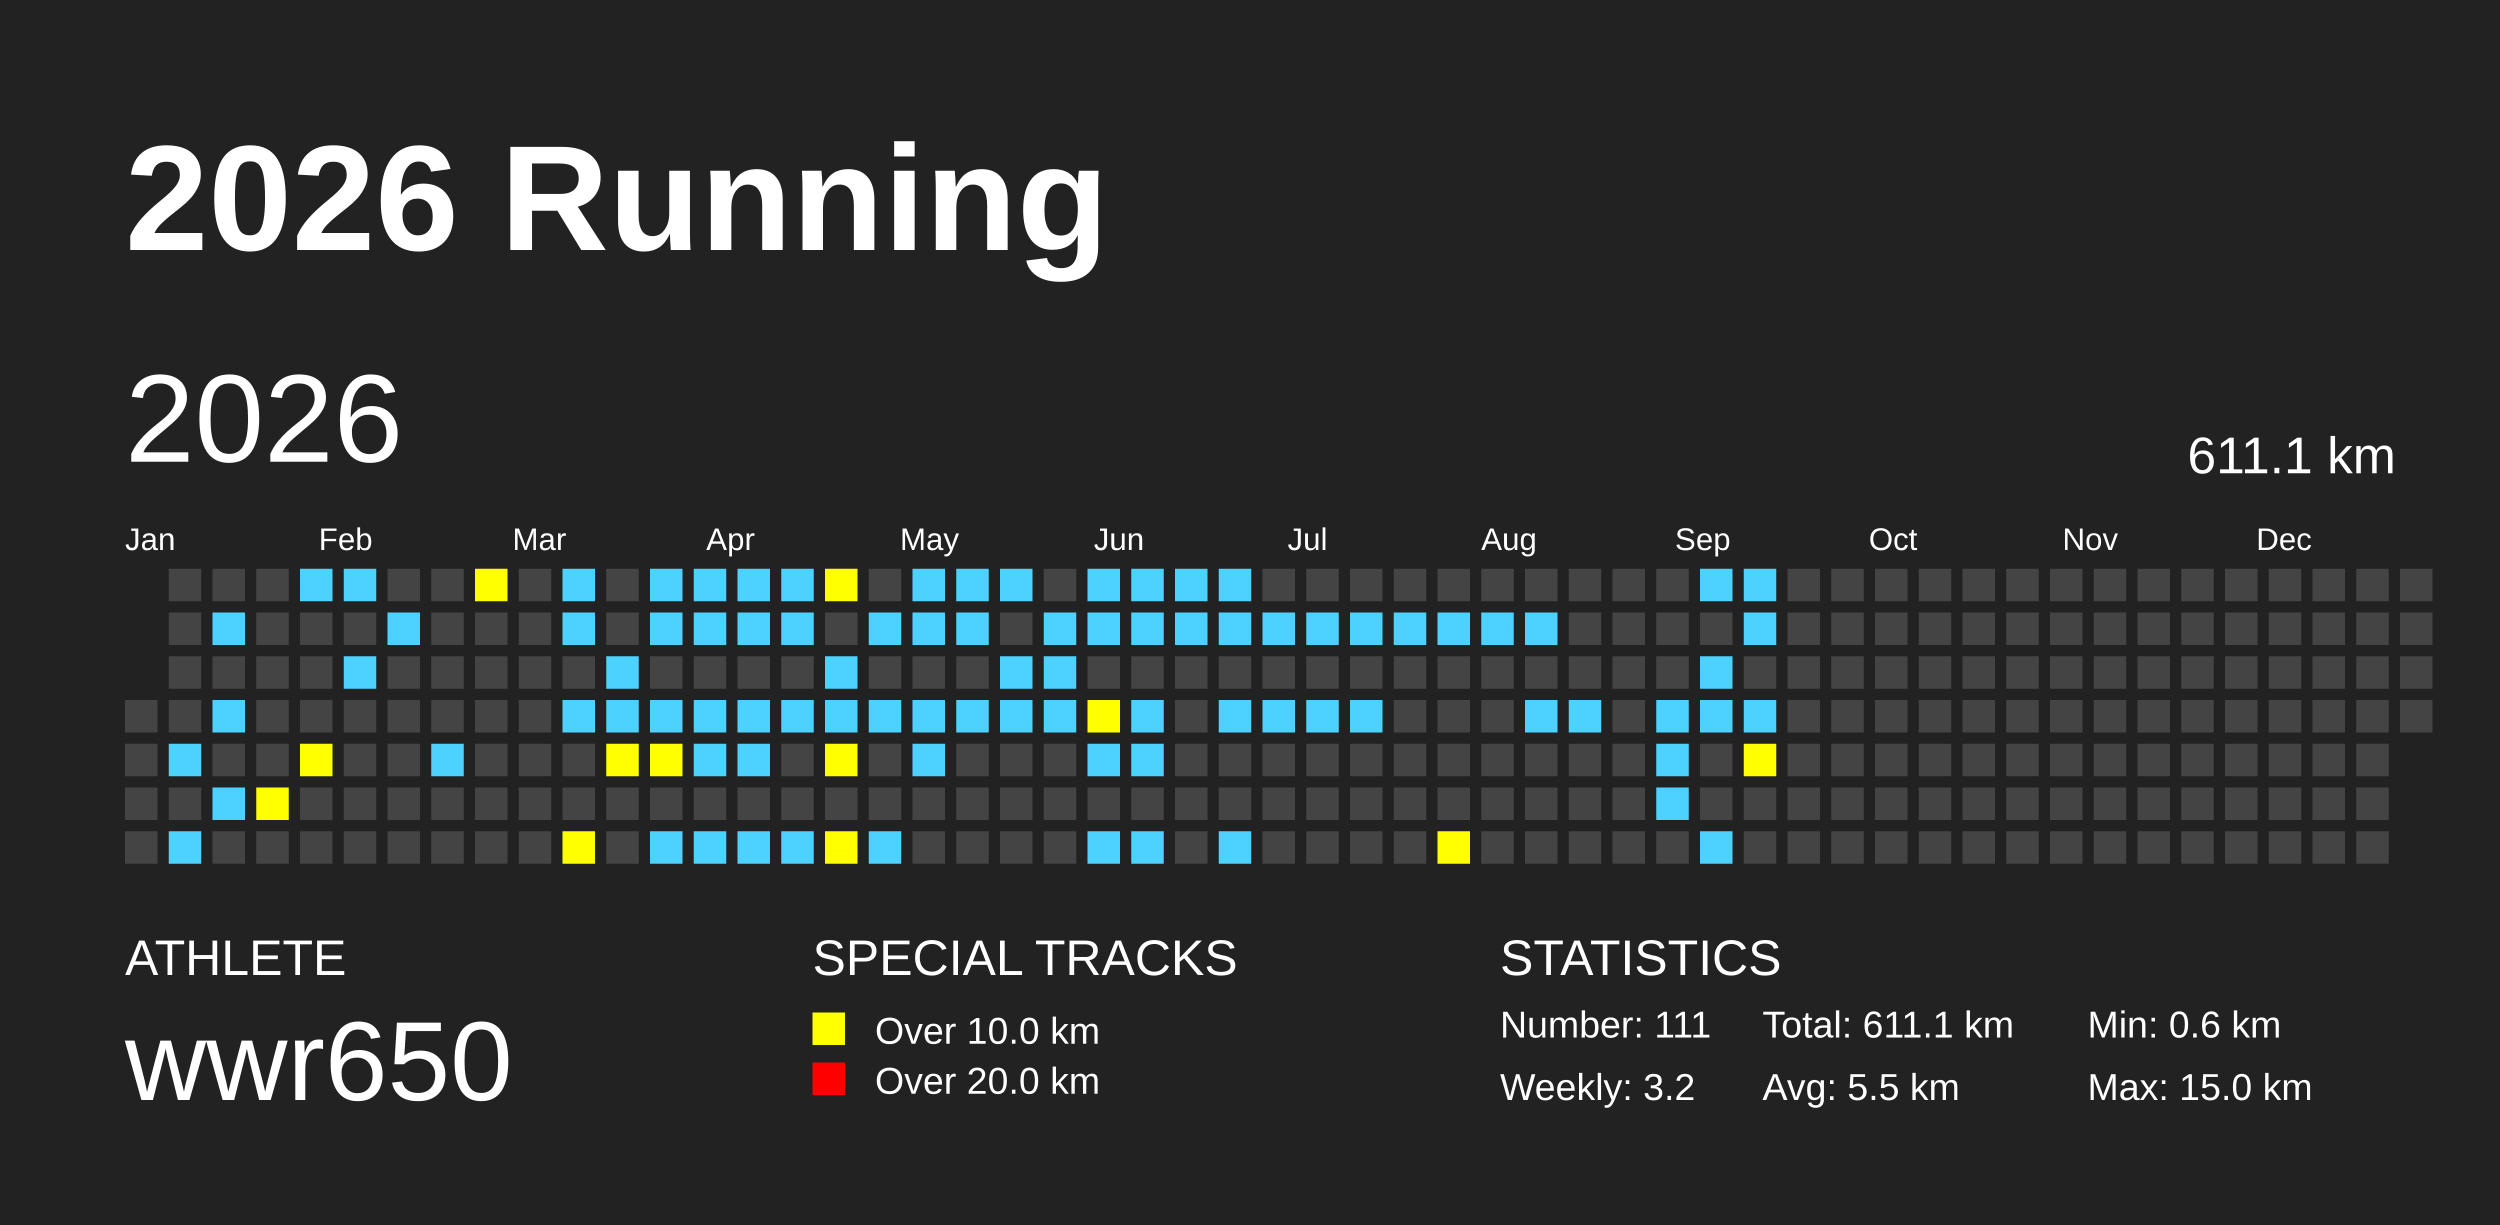
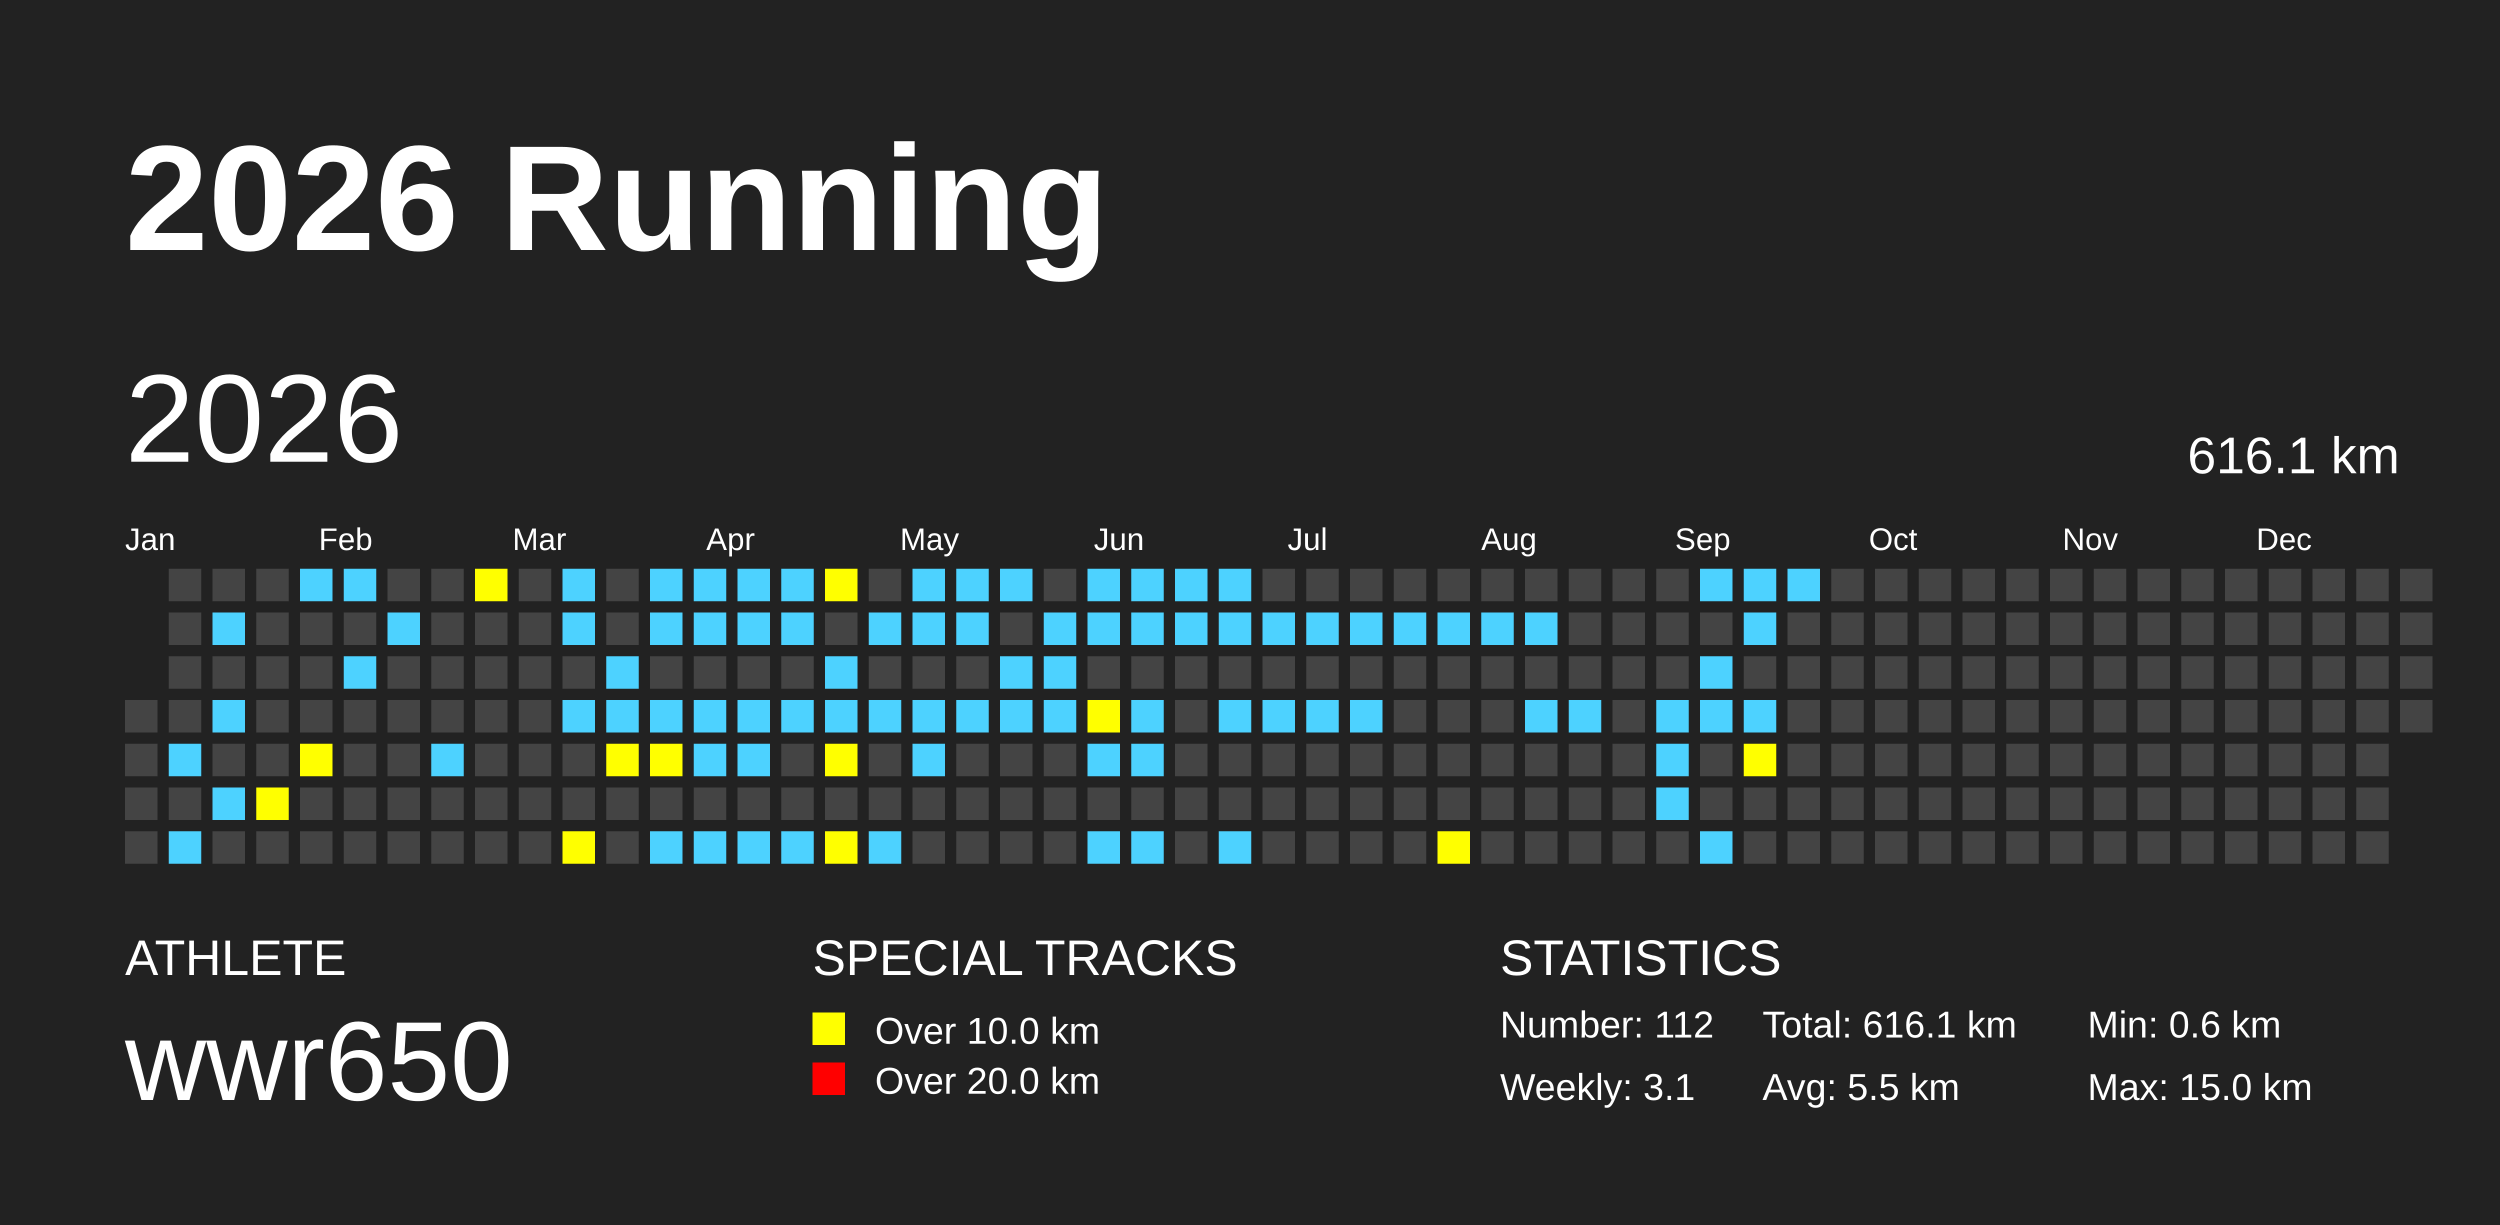
<svg xmlns="http://www.w3.org/2000/svg" baseProfile="full" height="98mm" version="1.1" viewBox="0,0,200,98" width="200mm">
  <defs />
  <rect fill="#222222" height="98" width="200" x="0" y="0" />
  <text fill="#FFFFFF" style="font-size:12px; font-family:Arial; font-weight:bold;" x="10" y="20">2026 Running</text>
  <text fill="#FFFFFF" style="font-size:4px; font-family:Arial" x="10" y="78">ATHLETE</text>
  <text fill="#FFFFFF" style="font-size:9px; font-family:Arial" x="10" y="88">wwr650</text>
  <text fill="#FFFFFF" style="font-size:4px; font-family:Arial" x="65" y="78">SPECIAL TRACKS</text>
  <rect fill="yellow" height="2.6" width="2.6" x="65" y="81" />
  <text fill="#FFFFFF" style="font-size:3px; font-family:Arial" x="70" y="83.5">Over 10.0 km</text>
  <rect fill="red" height="2.6" width="2.6" x="65" y="85" />
  <text fill="#FFFFFF" style="font-size:3px; font-family:Arial" x="70" y="87.5">Over 20.0 km</text>
  <text fill="#FFFFFF" style="font-size:4px; font-family:Arial" x="120" y="78">STATISTICS</text>
-   <text fill="#FFFFFF" style="font-size:3px; font-family:Arial" x="120" y="83">Number: 111</text>
-   <text fill="#FFFFFF" style="font-size:3px; font-family:Arial" x="120" y="88">Weekly: 3.2</text>
-   <text fill="#FFFFFF" style="font-size:3px; font-family:Arial" x="141" y="83">Total: 611.1 km</text>
+   <text fill="#FFFFFF" style="font-size:3px; font-family:Arial" x="120" y="83">Number: 112</text>
+   <text fill="#FFFFFF" style="font-size:3px; font-family:Arial" x="120" y="88">Weekly: 3.1</text>
+   <text fill="#FFFFFF" style="font-size:3px; font-family:Arial" x="141" y="83">Total: 616.1 km</text>
  <text fill="#FFFFFF" style="font-size:3px; font-family:Arial" x="141" y="88">Avg: 5.5 km</text>
  <text fill="#FFFFFF" style="font-size:3px; font-family:Arial" x="167" y="83">Min: 0.6 km</text>
  <text fill="#FFFFFF" style="font-size:3px; font-family:Arial" x="167" y="88">Max: 15.0 km</text>
  <text dominant-baseline="hanging" fill="#FFFFFF" style="font-size:10.0px; font-family:Arial;" x="10" y="30">2026</text>
-   <text dominant-baseline="hanging" fill="#FFFFFF" style="font-size:4.125px; font-family:Arial;" x="175" y="35">611.1 km</text>
+   <text dominant-baseline="hanging" fill="#FFFFFF" style="font-size:4.125px; font-family:Arial;" x="175" y="35">616.1 km</text>
  <text fill="#FFFFFF" style="font-size:2.5px; font-family:Arial" x="10.0" y="44">Jan</text>
  <text fill="#FFFFFF" style="font-size:2.5px; font-family:Arial" x="25.5" y="44">Feb</text>
  <text fill="#FFFFFF" style="font-size:2.5px; font-family:Arial" x="41.0" y="44">Mar</text>
  <text fill="#FFFFFF" style="font-size:2.5px; font-family:Arial" x="56.5" y="44">Apr</text>
  <text fill="#FFFFFF" style="font-size:2.5px; font-family:Arial" x="72.0" y="44">May</text>
  <text fill="#FFFFFF" style="font-size:2.5px; font-family:Arial" x="87.5" y="44">Jun</text>
  <text fill="#FFFFFF" style="font-size:2.5px; font-family:Arial" x="103.0" y="44">Jul</text>
  <text fill="#FFFFFF" style="font-size:2.5px; font-family:Arial" x="118.5" y="44">Aug</text>
  <text fill="#FFFFFF" style="font-size:2.5px; font-family:Arial" x="134.0" y="44">Sep</text>
  <text fill="#FFFFFF" style="font-size:2.5px; font-family:Arial" x="149.5" y="44">Oct</text>
  <text fill="#FFFFFF" style="font-size:2.5px; font-family:Arial" x="165.0" y="44">Nov</text>
  <text fill="#FFFFFF" style="font-size:2.5px; font-family:Arial" x="180.5" y="44">Dec</text>
  <rect fill="#444444" height="2.6" width="2.6" x="10.0" y="56.0" />
  <rect fill="#444444" height="2.6" width="2.6" x="10.0" y="59.5" />
  <rect fill="#444444" height="2.6" width="2.6" x="10.0" y="63.0" />
  <rect fill="#444444" height="2.6" width="2.6" x="10.0" y="66.5" />
  <rect fill="#444444" height="2.6" width="2.6" x="13.5" y="45.5" />
  <rect fill="#444444" height="2.6" width="2.6" x="13.5" y="49.0" />
  <rect fill="#444444" height="2.6" width="2.6" x="13.5" y="52.5" />
  <rect fill="#444444" height="2.6" width="2.6" x="13.5" y="56.0" />
  <rect fill="#4DD2FF" height="2.6" width="2.6" x="13.5" y="59.5" />
  <rect fill="#444444" height="2.6" width="2.6" x="13.5" y="63.0" />
  <rect fill="#4DD2FF" height="2.6" width="2.6" x="13.5" y="66.5" />
  <rect fill="#444444" height="2.6" width="2.6" x="17.0" y="45.5" />
  <rect fill="#4DD2FF" height="2.6" width="2.6" x="17.0" y="49.0" />
  <rect fill="#444444" height="2.6" width="2.6" x="17.0" y="52.5" />
  <rect fill="#4DD2FF" height="2.6" width="2.6" x="17.0" y="56.0" />
  <rect fill="#444444" height="2.6" width="2.6" x="17.0" y="59.5" />
  <rect fill="#4DD2FF" height="2.6" width="2.6" x="17.0" y="63.0" />
  <rect fill="#444444" height="2.6" width="2.6" x="17.0" y="66.5" />
  <rect fill="#444444" height="2.6" width="2.6" x="20.5" y="45.5" />
  <rect fill="#444444" height="2.6" width="2.6" x="20.5" y="49.0" />
  <rect fill="#444444" height="2.6" width="2.6" x="20.5" y="52.5" />
  <rect fill="#444444" height="2.6" width="2.6" x="20.5" y="56.0" />
  <rect fill="#444444" height="2.6" width="2.6" x="20.5" y="59.5" />
  <rect fill="yellow" height="2.6" width="2.6" x="20.5" y="63.0" />
  <rect fill="#444444" height="2.6" width="2.6" x="20.5" y="66.5" />
  <rect fill="#4DD2FF" height="2.6" width="2.6" x="24.0" y="45.5" />
  <rect fill="#444444" height="2.6" width="2.6" x="24.0" y="49.0" />
  <rect fill="#444444" height="2.6" width="2.6" x="24.0" y="52.5" />
  <rect fill="#444444" height="2.6" width="2.6" x="24.0" y="56.0" />
  <rect fill="yellow" height="2.6" width="2.6" x="24.0" y="59.5" />
  <rect fill="#444444" height="2.6" width="2.6" x="24.0" y="63.0" />
  <rect fill="#444444" height="2.6" width="2.6" x="24.0" y="66.5" />
  <rect fill="#4DD2FF" height="2.6" width="2.6" x="27.5" y="45.5" />
  <rect fill="#444444" height="2.6" width="2.6" x="27.5" y="49.0" />
  <rect fill="#4DD2FF" height="2.6" width="2.6" x="27.5" y="52.5" />
  <rect fill="#444444" height="2.6" width="2.6" x="27.5" y="56.0" />
  <rect fill="#444444" height="2.6" width="2.6" x="27.5" y="59.5" />
  <rect fill="#444444" height="2.6" width="2.6" x="27.5" y="63.0" />
  <rect fill="#444444" height="2.6" width="2.6" x="27.5" y="66.5" />
  <rect fill="#444444" height="2.6" width="2.6" x="31.0" y="45.5" />
  <rect fill="#4DD2FF" height="2.6" width="2.6" x="31.0" y="49.0" />
  <rect fill="#444444" height="2.6" width="2.6" x="31.0" y="52.5" />
  <rect fill="#444444" height="2.6" width="2.6" x="31.0" y="56.0" />
  <rect fill="#444444" height="2.6" width="2.6" x="31.0" y="59.5" />
  <rect fill="#444444" height="2.6" width="2.6" x="31.0" y="63.0" />
  <rect fill="#444444" height="2.6" width="2.6" x="31.0" y="66.5" />
  <rect fill="#444444" height="2.6" width="2.6" x="34.5" y="45.5" />
  <rect fill="#444444" height="2.6" width="2.6" x="34.5" y="49.0" />
  <rect fill="#444444" height="2.6" width="2.6" x="34.5" y="52.5" />
  <rect fill="#444444" height="2.6" width="2.6" x="34.5" y="56.0" />
  <rect fill="#4DD2FF" height="2.6" width="2.6" x="34.5" y="59.5" />
  <rect fill="#444444" height="2.6" width="2.6" x="34.5" y="63.0" />
  <rect fill="#444444" height="2.6" width="2.6" x="34.5" y="66.5" />
  <rect fill="yellow" height="2.6" width="2.6" x="38.0" y="45.5" />
  <rect fill="#444444" height="2.6" width="2.6" x="38.0" y="49.0" />
  <rect fill="#444444" height="2.6" width="2.6" x="38.0" y="52.5" />
  <rect fill="#444444" height="2.6" width="2.6" x="38.0" y="56.0" />
  <rect fill="#444444" height="2.6" width="2.6" x="38.0" y="59.5" />
  <rect fill="#444444" height="2.6" width="2.6" x="38.0" y="63.0" />
  <rect fill="#444444" height="2.6" width="2.6" x="38.0" y="66.5" />
  <rect fill="#444444" height="2.6" width="2.6" x="41.5" y="45.5" />
  <rect fill="#444444" height="2.6" width="2.6" x="41.5" y="49.0" />
  <rect fill="#444444" height="2.6" width="2.6" x="41.5" y="52.5" />
  <rect fill="#444444" height="2.6" width="2.6" x="41.5" y="56.0" />
  <rect fill="#444444" height="2.6" width="2.6" x="41.5" y="59.5" />
  <rect fill="#444444" height="2.6" width="2.6" x="41.5" y="63.0" />
  <rect fill="#444444" height="2.6" width="2.6" x="41.5" y="66.5" />
  <rect fill="#4DD2FF" height="2.6" width="2.6" x="45.0" y="45.5" />
  <rect fill="#4DD2FF" height="2.6" width="2.6" x="45.0" y="49.0" />
  <rect fill="#444444" height="2.6" width="2.6" x="45.0" y="52.5" />
  <rect fill="#4DD2FF" height="2.6" width="2.6" x="45.0" y="56.0" />
  <rect fill="#444444" height="2.6" width="2.6" x="45.0" y="59.5" />
  <rect fill="#444444" height="2.6" width="2.6" x="45.0" y="63.0" />
  <rect fill="yellow" height="2.6" width="2.6" x="45.0" y="66.5" />
  <rect fill="#444444" height="2.6" width="2.6" x="48.5" y="45.5" />
  <rect fill="#444444" height="2.6" width="2.6" x="48.5" y="49.0" />
  <rect fill="#4DD2FF" height="2.6" width="2.6" x="48.5" y="52.5" />
  <rect fill="#4DD2FF" height="2.6" width="2.6" x="48.5" y="56.0" />
  <rect fill="yellow" height="2.6" width="2.6" x="48.5" y="59.5" />
  <rect fill="#444444" height="2.6" width="2.6" x="48.5" y="63.0" />
  <rect fill="#444444" height="2.6" width="2.6" x="48.5" y="66.5" />
  <rect fill="#4DD2FF" height="2.6" width="2.6" x="52.0" y="45.5" />
  <rect fill="#4DD2FF" height="2.6" width="2.6" x="52.0" y="49.0" />
  <rect fill="#444444" height="2.6" width="2.6" x="52.0" y="52.5" />
  <rect fill="#4DD2FF" height="2.6" width="2.6" x="52.0" y="56.0" />
  <rect fill="yellow" height="2.6" width="2.6" x="52.0" y="59.5" />
  <rect fill="#444444" height="2.6" width="2.6" x="52.0" y="63.0" />
  <rect fill="#4DD2FF" height="2.6" width="2.6" x="52.0" y="66.5" />
  <rect fill="#4DD2FF" height="2.6" width="2.6" x="55.5" y="45.5" />
  <rect fill="#4DD2FF" height="2.6" width="2.6" x="55.5" y="49.0" />
  <rect fill="#444444" height="2.6" width="2.6" x="55.5" y="52.5" />
  <rect fill="#4DD2FF" height="2.6" width="2.6" x="55.5" y="56.0" />
  <rect fill="#4DD2FF" height="2.6" width="2.6" x="55.5" y="59.5" />
  <rect fill="#444444" height="2.6" width="2.6" x="55.5" y="63.0" />
  <rect fill="#4DD2FF" height="2.6" width="2.6" x="55.5" y="66.5" />
  <rect fill="#4DD2FF" height="2.6" width="2.6" x="59.0" y="45.5" />
  <rect fill="#4DD2FF" height="2.6" width="2.6" x="59.0" y="49.0" />
  <rect fill="#444444" height="2.6" width="2.6" x="59.0" y="52.5" />
  <rect fill="#4DD2FF" height="2.6" width="2.6" x="59.0" y="56.0" />
  <rect fill="#4DD2FF" height="2.6" width="2.6" x="59.0" y="59.5" />
  <rect fill="#444444" height="2.6" width="2.6" x="59.0" y="63.0" />
  <rect fill="#4DD2FF" height="2.6" width="2.6" x="59.0" y="66.5" />
  <rect fill="#4DD2FF" height="2.6" width="2.6" x="62.5" y="45.5" />
  <rect fill="#4DD2FF" height="2.6" width="2.6" x="62.5" y="49.0" />
  <rect fill="#444444" height="2.6" width="2.6" x="62.5" y="52.5" />
  <rect fill="#4DD2FF" height="2.6" width="2.6" x="62.5" y="56.0" />
  <rect fill="#444444" height="2.6" width="2.6" x="62.5" y="59.5" />
  <rect fill="#444444" height="2.6" width="2.6" x="62.5" y="63.0" />
  <rect fill="#4DD2FF" height="2.6" width="2.6" x="62.5" y="66.5" />
  <rect fill="yellow" height="2.6" width="2.6" x="66.0" y="45.5" />
  <rect fill="#444444" height="2.6" width="2.6" x="66.0" y="49.0" />
  <rect fill="#4DD2FF" height="2.6" width="2.6" x="66.0" y="52.5" />
  <rect fill="#4DD2FF" height="2.6" width="2.6" x="66.0" y="56.0" />
  <rect fill="yellow" height="2.6" width="2.6" x="66.0" y="59.5" />
  <rect fill="#444444" height="2.6" width="2.6" x="66.0" y="63.0" />
  <rect fill="yellow" height="2.6" width="2.6" x="66.0" y="66.5" />
  <rect fill="#444444" height="2.6" width="2.6" x="69.5" y="45.5" />
  <rect fill="#4DD2FF" height="2.6" width="2.6" x="69.5" y="49.0" />
  <rect fill="#444444" height="2.6" width="2.6" x="69.5" y="52.5" />
  <rect fill="#4DD2FF" height="2.6" width="2.6" x="69.5" y="56.0" />
  <rect fill="#444444" height="2.6" width="2.6" x="69.5" y="59.5" />
  <rect fill="#444444" height="2.6" width="2.6" x="69.5" y="63.0" />
  <rect fill="#4DD2FF" height="2.6" width="2.6" x="69.5" y="66.5" />
  <rect fill="#4DD2FF" height="2.6" width="2.6" x="73.0" y="45.5" />
  <rect fill="#4DD2FF" height="2.6" width="2.6" x="73.0" y="49.0" />
  <rect fill="#444444" height="2.6" width="2.6" x="73.0" y="52.5" />
  <rect fill="#4DD2FF" height="2.6" width="2.6" x="73.0" y="56.0" />
  <rect fill="#4DD2FF" height="2.6" width="2.6" x="73.0" y="59.5" />
  <rect fill="#444444" height="2.6" width="2.6" x="73.0" y="63.0" />
  <rect fill="#444444" height="2.6" width="2.6" x="73.0" y="66.5" />
  <rect fill="#4DD2FF" height="2.6" width="2.6" x="76.5" y="45.5" />
  <rect fill="#4DD2FF" height="2.6" width="2.6" x="76.5" y="49.0" />
  <rect fill="#444444" height="2.6" width="2.6" x="76.5" y="52.5" />
  <rect fill="#4DD2FF" height="2.6" width="2.6" x="76.5" y="56.0" />
  <rect fill="#444444" height="2.6" width="2.6" x="76.5" y="59.5" />
  <rect fill="#444444" height="2.6" width="2.6" x="76.5" y="63.0" />
  <rect fill="#444444" height="2.6" width="2.6" x="76.5" y="66.5" />
  <rect fill="#4DD2FF" height="2.6" width="2.6" x="80.0" y="45.5" />
  <rect fill="#444444" height="2.6" width="2.6" x="80.0" y="49.0" />
  <rect fill="#4DD2FF" height="2.6" width="2.6" x="80.0" y="52.5" />
  <rect fill="#4DD2FF" height="2.6" width="2.6" x="80.0" y="56.0" />
  <rect fill="#444444" height="2.6" width="2.6" x="80.0" y="59.5" />
  <rect fill="#444444" height="2.6" width="2.6" x="80.0" y="63.0" />
  <rect fill="#444444" height="2.6" width="2.6" x="80.0" y="66.5" />
  <rect fill="#444444" height="2.6" width="2.6" x="83.5" y="45.5" />
  <rect fill="#4DD2FF" height="2.6" width="2.6" x="83.5" y="49.0" />
  <rect fill="#4DD2FF" height="2.6" width="2.6" x="83.5" y="52.5" />
  <rect fill="#4DD2FF" height="2.6" width="2.6" x="83.5" y="56.0" />
  <rect fill="#444444" height="2.6" width="2.6" x="83.5" y="59.5" />
  <rect fill="#444444" height="2.6" width="2.6" x="83.5" y="63.0" />
  <rect fill="#444444" height="2.6" width="2.6" x="83.5" y="66.5" />
  <rect fill="#4DD2FF" height="2.6" width="2.6" x="87.0" y="45.5" />
  <rect fill="#4DD2FF" height="2.6" width="2.6" x="87.0" y="49.0" />
  <rect fill="#444444" height="2.6" width="2.6" x="87.0" y="52.5" />
  <rect fill="yellow" height="2.6" width="2.6" x="87.0" y="56.0" />
  <rect fill="#4DD2FF" height="2.6" width="2.6" x="87.0" y="59.5" />
  <rect fill="#444444" height="2.6" width="2.6" x="87.0" y="63.0" />
  <rect fill="#4DD2FF" height="2.6" width="2.6" x="87.0" y="66.5" />
  <rect fill="#4DD2FF" height="2.6" width="2.6" x="90.5" y="45.5" />
  <rect fill="#4DD2FF" height="2.6" width="2.6" x="90.5" y="49.0" />
  <rect fill="#444444" height="2.6" width="2.6" x="90.5" y="52.5" />
  <rect fill="#4DD2FF" height="2.6" width="2.6" x="90.5" y="56.0" />
  <rect fill="#4DD2FF" height="2.6" width="2.6" x="90.5" y="59.5" />
  <rect fill="#444444" height="2.6" width="2.6" x="90.5" y="63.0" />
  <rect fill="#4DD2FF" height="2.6" width="2.6" x="90.5" y="66.5" />
  <rect fill="#4DD2FF" height="2.6" width="2.6" x="94.0" y="45.5" />
  <rect fill="#4DD2FF" height="2.6" width="2.6" x="94.0" y="49.0" />
  <rect fill="#444444" height="2.6" width="2.6" x="94.0" y="52.5" />
  <rect fill="#444444" height="2.6" width="2.6" x="94.0" y="56.0" />
  <rect fill="#444444" height="2.6" width="2.6" x="94.0" y="59.5" />
  <rect fill="#444444" height="2.6" width="2.6" x="94.0" y="63.0" />
  <rect fill="#444444" height="2.6" width="2.6" x="94.0" y="66.5" />
  <rect fill="#4DD2FF" height="2.6" width="2.6" x="97.5" y="45.5" />
  <rect fill="#4DD2FF" height="2.6" width="2.6" x="97.5" y="49.0" />
  <rect fill="#444444" height="2.6" width="2.6" x="97.5" y="52.5" />
  <rect fill="#4DD2FF" height="2.6" width="2.6" x="97.5" y="56.0" />
  <rect fill="#444444" height="2.6" width="2.6" x="97.5" y="59.5" />
  <rect fill="#444444" height="2.6" width="2.6" x="97.5" y="63.0" />
  <rect fill="#4DD2FF" height="2.6" width="2.6" x="97.5" y="66.5" />
  <rect fill="#444444" height="2.6" width="2.6" x="101.0" y="45.5" />
  <rect fill="#4DD2FF" height="2.6" width="2.6" x="101.0" y="49.0" />
  <rect fill="#444444" height="2.6" width="2.6" x="101.0" y="52.5" />
  <rect fill="#4DD2FF" height="2.6" width="2.6" x="101.0" y="56.0" />
  <rect fill="#444444" height="2.6" width="2.6" x="101.0" y="59.5" />
  <rect fill="#444444" height="2.6" width="2.6" x="101.0" y="63.0" />
  <rect fill="#444444" height="2.6" width="2.6" x="101.0" y="66.5" />
  <rect fill="#444444" height="2.6" width="2.6" x="104.5" y="45.5" />
  <rect fill="#4DD2FF" height="2.6" width="2.6" x="104.5" y="49.0" />
  <rect fill="#444444" height="2.6" width="2.6" x="104.5" y="52.5" />
  <rect fill="#4DD2FF" height="2.6" width="2.6" x="104.5" y="56.0" />
  <rect fill="#444444" height="2.6" width="2.6" x="104.5" y="59.5" />
  <rect fill="#444444" height="2.6" width="2.6" x="104.5" y="63.0" />
  <rect fill="#444444" height="2.6" width="2.6" x="104.5" y="66.5" />
  <rect fill="#444444" height="2.6" width="2.6" x="108.0" y="45.5" />
  <rect fill="#4DD2FF" height="2.6" width="2.6" x="108.0" y="49.0" />
  <rect fill="#444444" height="2.6" width="2.6" x="108.0" y="52.5" />
  <rect fill="#4DD2FF" height="2.6" width="2.6" x="108.0" y="56.0" />
  <rect fill="#444444" height="2.6" width="2.6" x="108.0" y="59.5" />
  <rect fill="#444444" height="2.6" width="2.6" x="108.0" y="63.0" />
  <rect fill="#444444" height="2.6" width="2.6" x="108.0" y="66.5" />
  <rect fill="#444444" height="2.6" width="2.6" x="111.5" y="45.5" />
  <rect fill="#4DD2FF" height="2.6" width="2.6" x="111.5" y="49.0" />
  <rect fill="#444444" height="2.6" width="2.6" x="111.5" y="52.5" />
  <rect fill="#444444" height="2.6" width="2.6" x="111.5" y="56.0" />
  <rect fill="#444444" height="2.6" width="2.6" x="111.5" y="59.5" />
  <rect fill="#444444" height="2.6" width="2.6" x="111.5" y="63.0" />
  <rect fill="#444444" height="2.6" width="2.6" x="111.5" y="66.5" />
  <rect fill="#444444" height="2.6" width="2.6" x="115.0" y="45.5" />
  <rect fill="#4DD2FF" height="2.6" width="2.6" x="115.0" y="49.0" />
  <rect fill="#444444" height="2.6" width="2.6" x="115.0" y="52.5" />
  <rect fill="#444444" height="2.6" width="2.6" x="115.0" y="56.0" />
  <rect fill="#444444" height="2.6" width="2.6" x="115.0" y="59.5" />
  <rect fill="#444444" height="2.6" width="2.6" x="115.0" y="63.0" />
  <rect fill="yellow" height="2.6" width="2.6" x="115.0" y="66.5" />
  <rect fill="#444444" height="2.6" width="2.6" x="118.5" y="45.5" />
  <rect fill="#4DD2FF" height="2.6" width="2.6" x="118.5" y="49.0" />
  <rect fill="#444444" height="2.6" width="2.6" x="118.5" y="52.5" />
  <rect fill="#444444" height="2.6" width="2.6" x="118.5" y="56.0" />
  <rect fill="#444444" height="2.6" width="2.6" x="118.5" y="59.5" />
  <rect fill="#444444" height="2.6" width="2.6" x="118.5" y="63.0" />
  <rect fill="#444444" height="2.6" width="2.6" x="118.5" y="66.5" />
  <rect fill="#444444" height="2.6" width="2.6" x="122.0" y="45.5" />
  <rect fill="#4DD2FF" height="2.6" width="2.6" x="122.0" y="49.0" />
  <rect fill="#444444" height="2.6" width="2.6" x="122.0" y="52.5" />
  <rect fill="#4DD2FF" height="2.6" width="2.6" x="122.0" y="56.0" />
  <rect fill="#444444" height="2.6" width="2.6" x="122.0" y="59.5" />
  <rect fill="#444444" height="2.6" width="2.6" x="122.0" y="63.0" />
  <rect fill="#444444" height="2.6" width="2.6" x="122.0" y="66.5" />
  <rect fill="#444444" height="2.6" width="2.6" x="125.5" y="45.5" />
  <rect fill="#444444" height="2.6" width="2.6" x="125.5" y="49.0" />
  <rect fill="#444444" height="2.6" width="2.6" x="125.5" y="52.5" />
  <rect fill="#4DD2FF" height="2.6" width="2.6" x="125.5" y="56.0" />
  <rect fill="#444444" height="2.6" width="2.6" x="125.5" y="59.5" />
  <rect fill="#444444" height="2.6" width="2.6" x="125.5" y="63.0" />
  <rect fill="#444444" height="2.6" width="2.6" x="125.5" y="66.5" />
  <rect fill="#444444" height="2.6" width="2.6" x="129.0" y="45.5" />
  <rect fill="#444444" height="2.6" width="2.6" x="129.0" y="49.0" />
  <rect fill="#444444" height="2.6" width="2.6" x="129.0" y="52.5" />
  <rect fill="#444444" height="2.6" width="2.6" x="129.0" y="56.0" />
  <rect fill="#444444" height="2.6" width="2.6" x="129.0" y="59.5" />
  <rect fill="#444444" height="2.6" width="2.6" x="129.0" y="63.0" />
  <rect fill="#444444" height="2.6" width="2.6" x="129.0" y="66.5" />
  <rect fill="#444444" height="2.6" width="2.6" x="132.5" y="45.5" />
  <rect fill="#444444" height="2.6" width="2.6" x="132.5" y="49.0" />
  <rect fill="#444444" height="2.6" width="2.6" x="132.5" y="52.5" />
  <rect fill="#4DD2FF" height="2.6" width="2.6" x="132.5" y="56.0" />
  <rect fill="#4DD2FF" height="2.6" width="2.6" x="132.5" y="59.5" />
  <rect fill="#4DD2FF" height="2.6" width="2.6" x="132.5" y="63.0" />
  <rect fill="#444444" height="2.6" width="2.6" x="132.5" y="66.5" />
  <rect fill="#4DD2FF" height="2.6" width="2.6" x="136.0" y="45.5" />
  <rect fill="#444444" height="2.6" width="2.6" x="136.0" y="49.0" />
  <rect fill="#4DD2FF" height="2.6" width="2.6" x="136.0" y="52.5" />
  <rect fill="#4DD2FF" height="2.6" width="2.6" x="136.0" y="56.0" />
  <rect fill="#444444" height="2.6" width="2.6" x="136.0" y="59.5" />
  <rect fill="#444444" height="2.6" width="2.6" x="136.0" y="63.0" />
  <rect fill="#4DD2FF" height="2.6" width="2.6" x="136.0" y="66.5" />
  <rect fill="#4DD2FF" height="2.6" width="2.6" x="139.5" y="45.5" />
  <rect fill="#4DD2FF" height="2.6" width="2.6" x="139.5" y="49.0" />
  <rect fill="#444444" height="2.6" width="2.6" x="139.5" y="52.5" />
  <rect fill="#4DD2FF" height="2.6" width="2.6" x="139.5" y="56.0" />
  <rect fill="yellow" height="2.6" width="2.6" x="139.5" y="59.5" />
  <rect fill="#444444" height="2.6" width="2.6" x="139.5" y="63.0" />
  <rect fill="#444444" height="2.6" width="2.6" x="139.5" y="66.5" />
-   <rect fill="#444444" height="2.6" width="2.6" x="143.0" y="45.5" />
+   <rect fill="#4DD2FF" height="2.6" width="2.6" x="143.0" y="45.5" />
  <rect fill="#444444" height="2.6" width="2.6" x="143.0" y="49.0" />
  <rect fill="#444444" height="2.6" width="2.6" x="143.0" y="52.5" />
  <rect fill="#444444" height="2.6" width="2.6" x="143.0" y="56.0" />
  <rect fill="#444444" height="2.6" width="2.6" x="143.0" y="59.5" />
  <rect fill="#444444" height="2.6" width="2.6" x="143.0" y="63.0" />
  <rect fill="#444444" height="2.6" width="2.6" x="143.0" y="66.5" />
  <rect fill="#444444" height="2.6" width="2.6" x="146.5" y="45.5" />
  <rect fill="#444444" height="2.6" width="2.6" x="146.5" y="49.0" />
  <rect fill="#444444" height="2.6" width="2.6" x="146.5" y="52.5" />
  <rect fill="#444444" height="2.6" width="2.6" x="146.5" y="56.0" />
  <rect fill="#444444" height="2.6" width="2.6" x="146.5" y="59.5" />
  <rect fill="#444444" height="2.6" width="2.6" x="146.5" y="63.0" />
  <rect fill="#444444" height="2.6" width="2.6" x="146.5" y="66.5" />
  <rect fill="#444444" height="2.6" width="2.6" x="150.0" y="45.5" />
  <rect fill="#444444" height="2.6" width="2.6" x="150.0" y="49.0" />
  <rect fill="#444444" height="2.6" width="2.6" x="150.0" y="52.5" />
  <rect fill="#444444" height="2.6" width="2.6" x="150.0" y="56.0" />
  <rect fill="#444444" height="2.6" width="2.6" x="150.0" y="59.5" />
  <rect fill="#444444" height="2.6" width="2.6" x="150.0" y="63.0" />
  <rect fill="#444444" height="2.6" width="2.6" x="150.0" y="66.5" />
  <rect fill="#444444" height="2.6" width="2.6" x="153.5" y="45.5" />
  <rect fill="#444444" height="2.6" width="2.6" x="153.5" y="49.0" />
  <rect fill="#444444" height="2.6" width="2.6" x="153.5" y="52.5" />
  <rect fill="#444444" height="2.6" width="2.6" x="153.5" y="56.0" />
  <rect fill="#444444" height="2.6" width="2.6" x="153.5" y="59.5" />
  <rect fill="#444444" height="2.6" width="2.6" x="153.5" y="63.0" />
  <rect fill="#444444" height="2.6" width="2.6" x="153.5" y="66.5" />
  <rect fill="#444444" height="2.6" width="2.6" x="157.0" y="45.5" />
  <rect fill="#444444" height="2.6" width="2.6" x="157.0" y="49.0" />
  <rect fill="#444444" height="2.6" width="2.6" x="157.0" y="52.5" />
  <rect fill="#444444" height="2.6" width="2.6" x="157.0" y="56.0" />
  <rect fill="#444444" height="2.6" width="2.6" x="157.0" y="59.5" />
  <rect fill="#444444" height="2.6" width="2.6" x="157.0" y="63.0" />
  <rect fill="#444444" height="2.6" width="2.6" x="157.0" y="66.5" />
  <rect fill="#444444" height="2.6" width="2.6" x="160.5" y="45.5" />
  <rect fill="#444444" height="2.6" width="2.6" x="160.5" y="49.0" />
  <rect fill="#444444" height="2.6" width="2.6" x="160.5" y="52.5" />
  <rect fill="#444444" height="2.6" width="2.6" x="160.5" y="56.0" />
  <rect fill="#444444" height="2.6" width="2.6" x="160.5" y="59.5" />
  <rect fill="#444444" height="2.6" width="2.6" x="160.5" y="63.0" />
  <rect fill="#444444" height="2.6" width="2.6" x="160.5" y="66.5" />
  <rect fill="#444444" height="2.6" width="2.6" x="164.0" y="45.5" />
  <rect fill="#444444" height="2.6" width="2.6" x="164.0" y="49.0" />
  <rect fill="#444444" height="2.6" width="2.6" x="164.0" y="52.5" />
  <rect fill="#444444" height="2.6" width="2.6" x="164.0" y="56.0" />
  <rect fill="#444444" height="2.6" width="2.6" x="164.0" y="59.5" />
  <rect fill="#444444" height="2.6" width="2.6" x="164.0" y="63.0" />
  <rect fill="#444444" height="2.6" width="2.6" x="164.0" y="66.5" />
  <rect fill="#444444" height="2.6" width="2.6" x="167.5" y="45.5" />
  <rect fill="#444444" height="2.6" width="2.6" x="167.5" y="49.0" />
  <rect fill="#444444" height="2.6" width="2.6" x="167.5" y="52.5" />
  <rect fill="#444444" height="2.6" width="2.6" x="167.5" y="56.0" />
  <rect fill="#444444" height="2.6" width="2.6" x="167.5" y="59.5" />
  <rect fill="#444444" height="2.6" width="2.6" x="167.5" y="63.0" />
  <rect fill="#444444" height="2.6" width="2.6" x="167.5" y="66.5" />
  <rect fill="#444444" height="2.6" width="2.6" x="171.0" y="45.5" />
  <rect fill="#444444" height="2.6" width="2.6" x="171.0" y="49.0" />
  <rect fill="#444444" height="2.6" width="2.6" x="171.0" y="52.5" />
  <rect fill="#444444" height="2.6" width="2.6" x="171.0" y="56.0" />
  <rect fill="#444444" height="2.6" width="2.6" x="171.0" y="59.5" />
  <rect fill="#444444" height="2.6" width="2.6" x="171.0" y="63.0" />
  <rect fill="#444444" height="2.6" width="2.6" x="171.0" y="66.5" />
  <rect fill="#444444" height="2.6" width="2.6" x="174.5" y="45.5" />
  <rect fill="#444444" height="2.6" width="2.6" x="174.5" y="49.0" />
  <rect fill="#444444" height="2.6" width="2.6" x="174.5" y="52.5" />
  <rect fill="#444444" height="2.6" width="2.6" x="174.5" y="56.0" />
  <rect fill="#444444" height="2.6" width="2.6" x="174.5" y="59.5" />
  <rect fill="#444444" height="2.6" width="2.6" x="174.5" y="63.0" />
  <rect fill="#444444" height="2.6" width="2.6" x="174.5" y="66.5" />
  <rect fill="#444444" height="2.6" width="2.6" x="178.0" y="45.5" />
  <rect fill="#444444" height="2.6" width="2.6" x="178.0" y="49.0" />
  <rect fill="#444444" height="2.6" width="2.6" x="178.0" y="52.5" />
  <rect fill="#444444" height="2.6" width="2.6" x="178.0" y="56.0" />
  <rect fill="#444444" height="2.6" width="2.6" x="178.0" y="59.5" />
  <rect fill="#444444" height="2.6" width="2.6" x="178.0" y="63.0" />
  <rect fill="#444444" height="2.6" width="2.6" x="178.0" y="66.5" />
  <rect fill="#444444" height="2.6" width="2.6" x="181.5" y="45.5" />
  <rect fill="#444444" height="2.6" width="2.6" x="181.5" y="49.0" />
  <rect fill="#444444" height="2.6" width="2.6" x="181.5" y="52.5" />
  <rect fill="#444444" height="2.6" width="2.6" x="181.5" y="56.0" />
  <rect fill="#444444" height="2.6" width="2.6" x="181.5" y="59.5" />
  <rect fill="#444444" height="2.6" width="2.6" x="181.5" y="63.0" />
  <rect fill="#444444" height="2.6" width="2.6" x="181.5" y="66.5" />
  <rect fill="#444444" height="2.6" width="2.6" x="185.0" y="45.5" />
  <rect fill="#444444" height="2.6" width="2.6" x="185.0" y="49.0" />
  <rect fill="#444444" height="2.6" width="2.6" x="185.0" y="52.5" />
  <rect fill="#444444" height="2.6" width="2.6" x="185.0" y="56.0" />
  <rect fill="#444444" height="2.6" width="2.6" x="185.0" y="59.5" />
  <rect fill="#444444" height="2.6" width="2.6" x="185.0" y="63.0" />
  <rect fill="#444444" height="2.6" width="2.6" x="185.0" y="66.5" />
  <rect fill="#444444" height="2.6" width="2.6" x="188.5" y="45.5" />
  <rect fill="#444444" height="2.6" width="2.6" x="188.5" y="49.0" />
  <rect fill="#444444" height="2.6" width="2.6" x="188.5" y="52.5" />
  <rect fill="#444444" height="2.6" width="2.6" x="188.5" y="56.0" />
  <rect fill="#444444" height="2.6" width="2.6" x="188.5" y="59.5" />
  <rect fill="#444444" height="2.6" width="2.6" x="188.5" y="63.0" />
  <rect fill="#444444" height="2.6" width="2.6" x="188.5" y="66.5" />
  <rect fill="#444444" height="2.6" width="2.6" x="192.0" y="45.5" />
  <rect fill="#444444" height="2.6" width="2.6" x="192.0" y="49.0" />
  <rect fill="#444444" height="2.6" width="2.6" x="192.0" y="52.5" />
  <rect fill="#444444" height="2.6" width="2.6" x="192.0" y="56.0" />
</svg>
